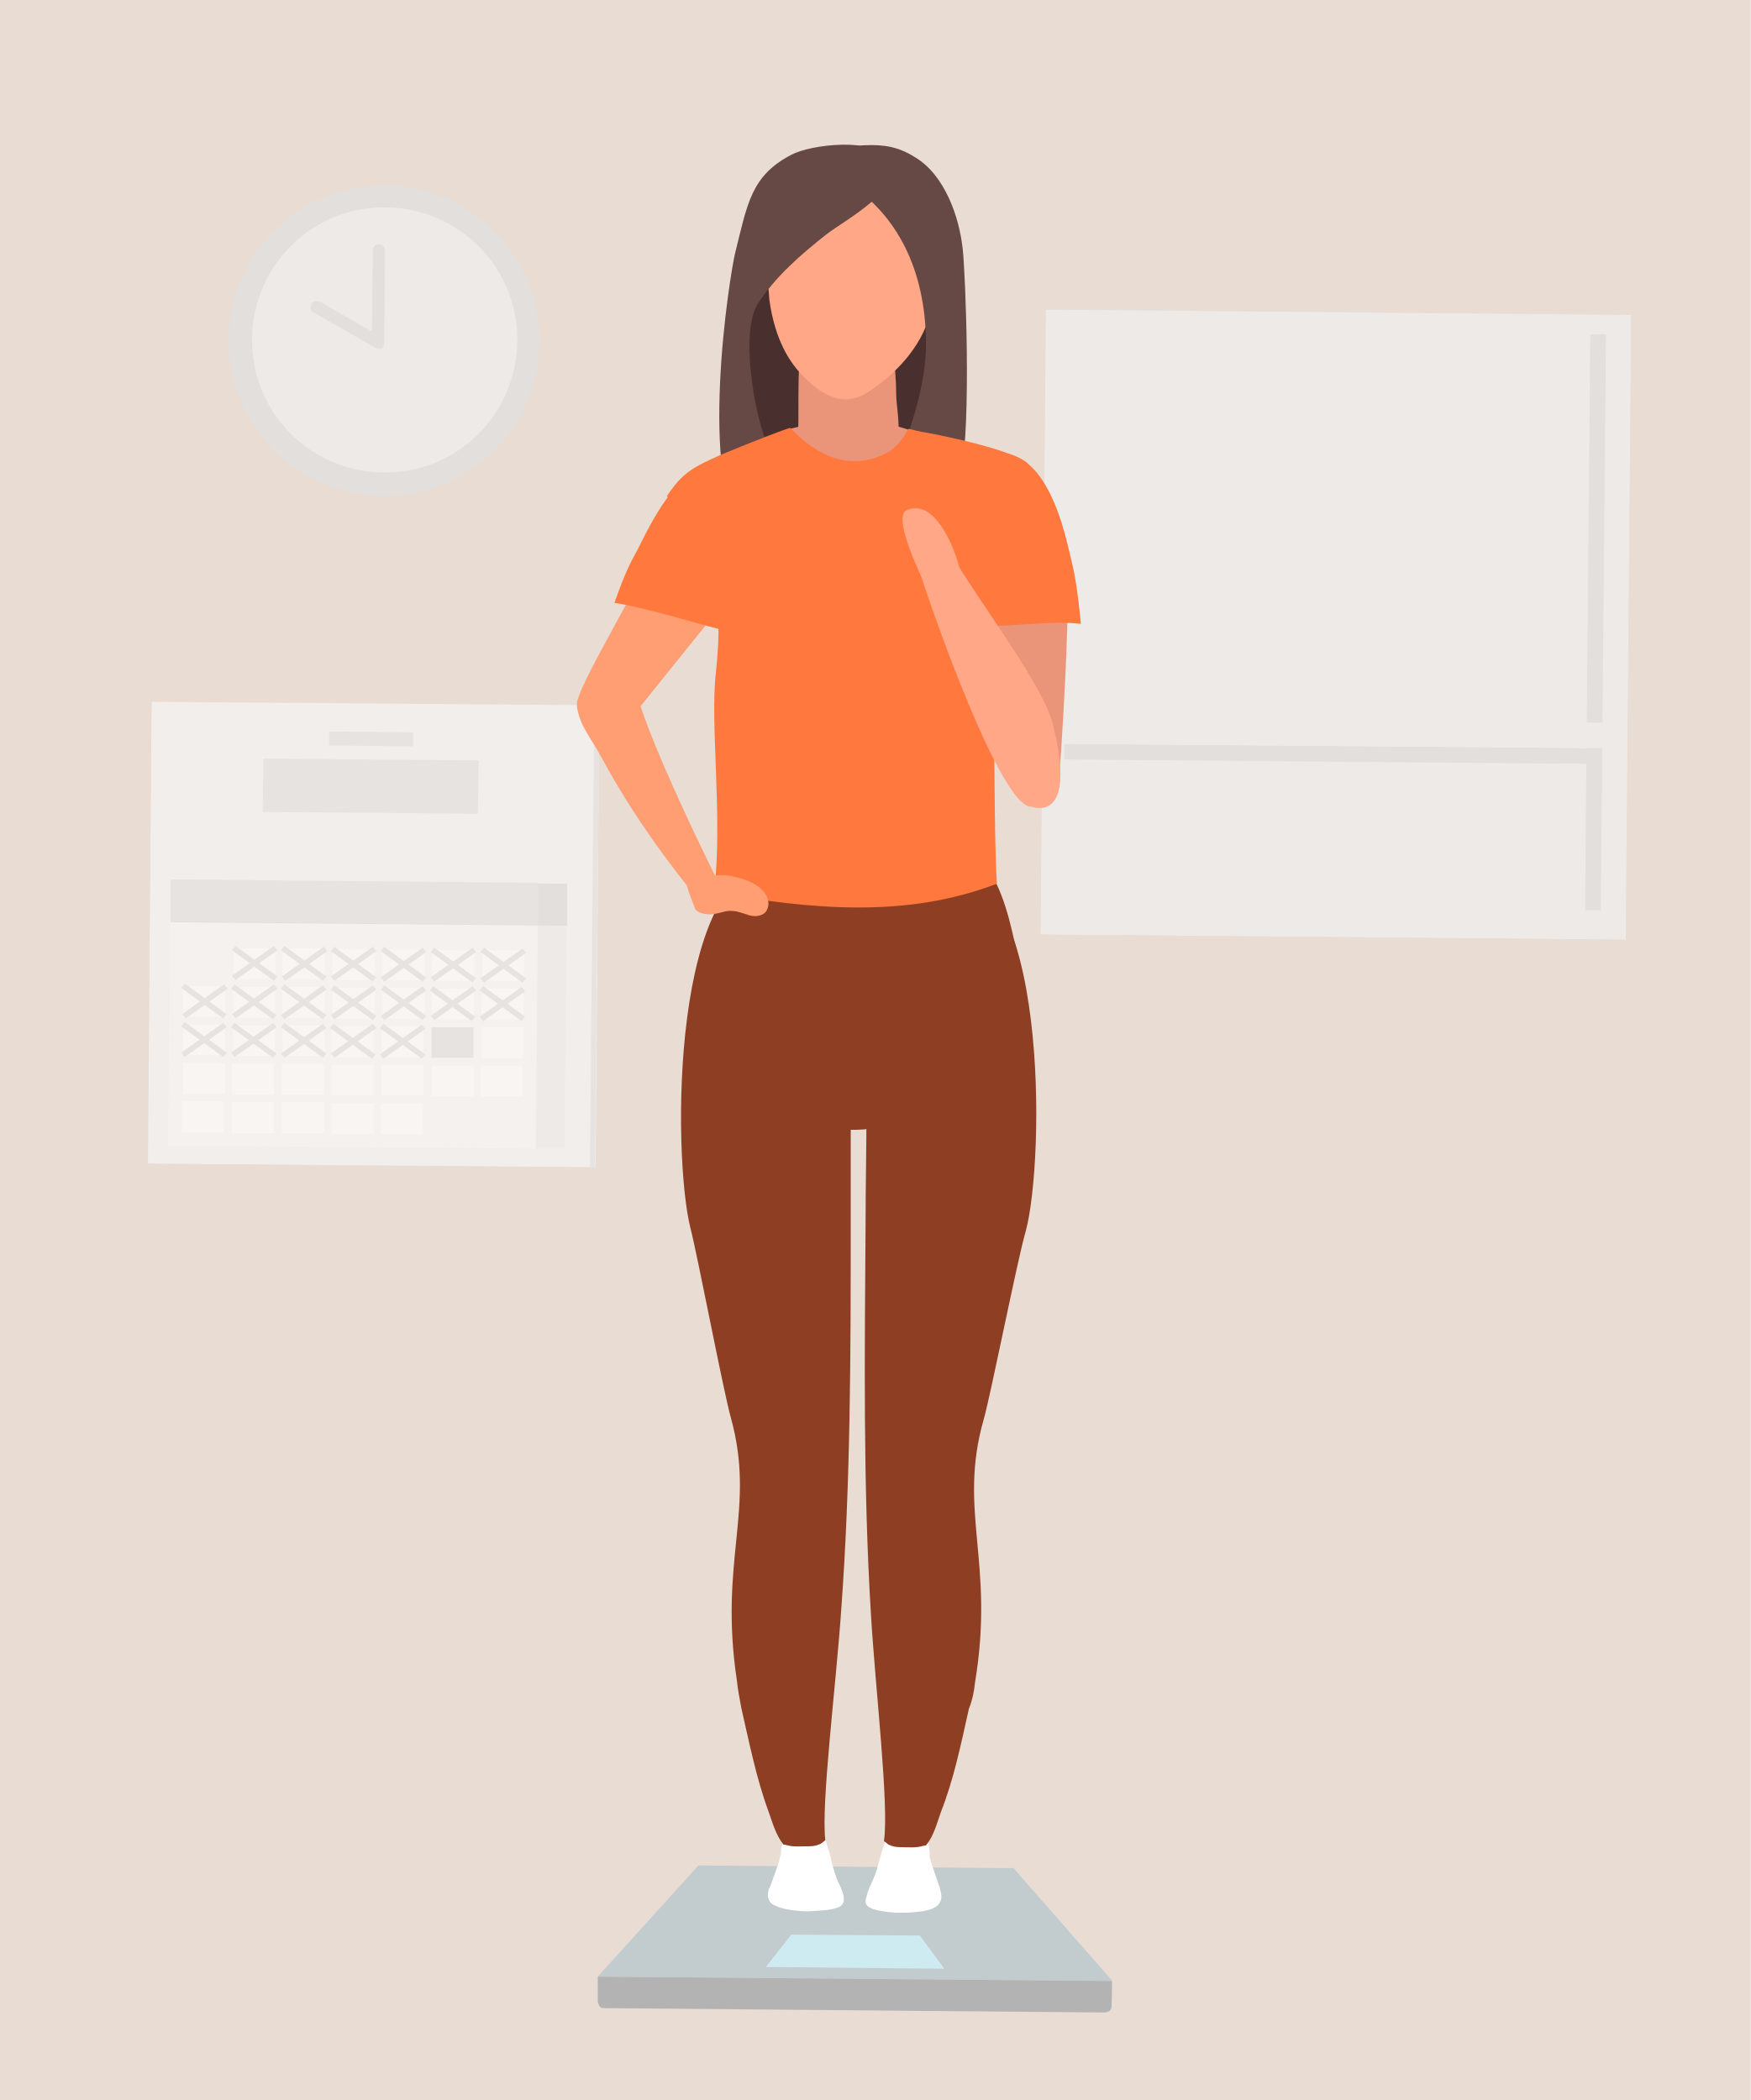
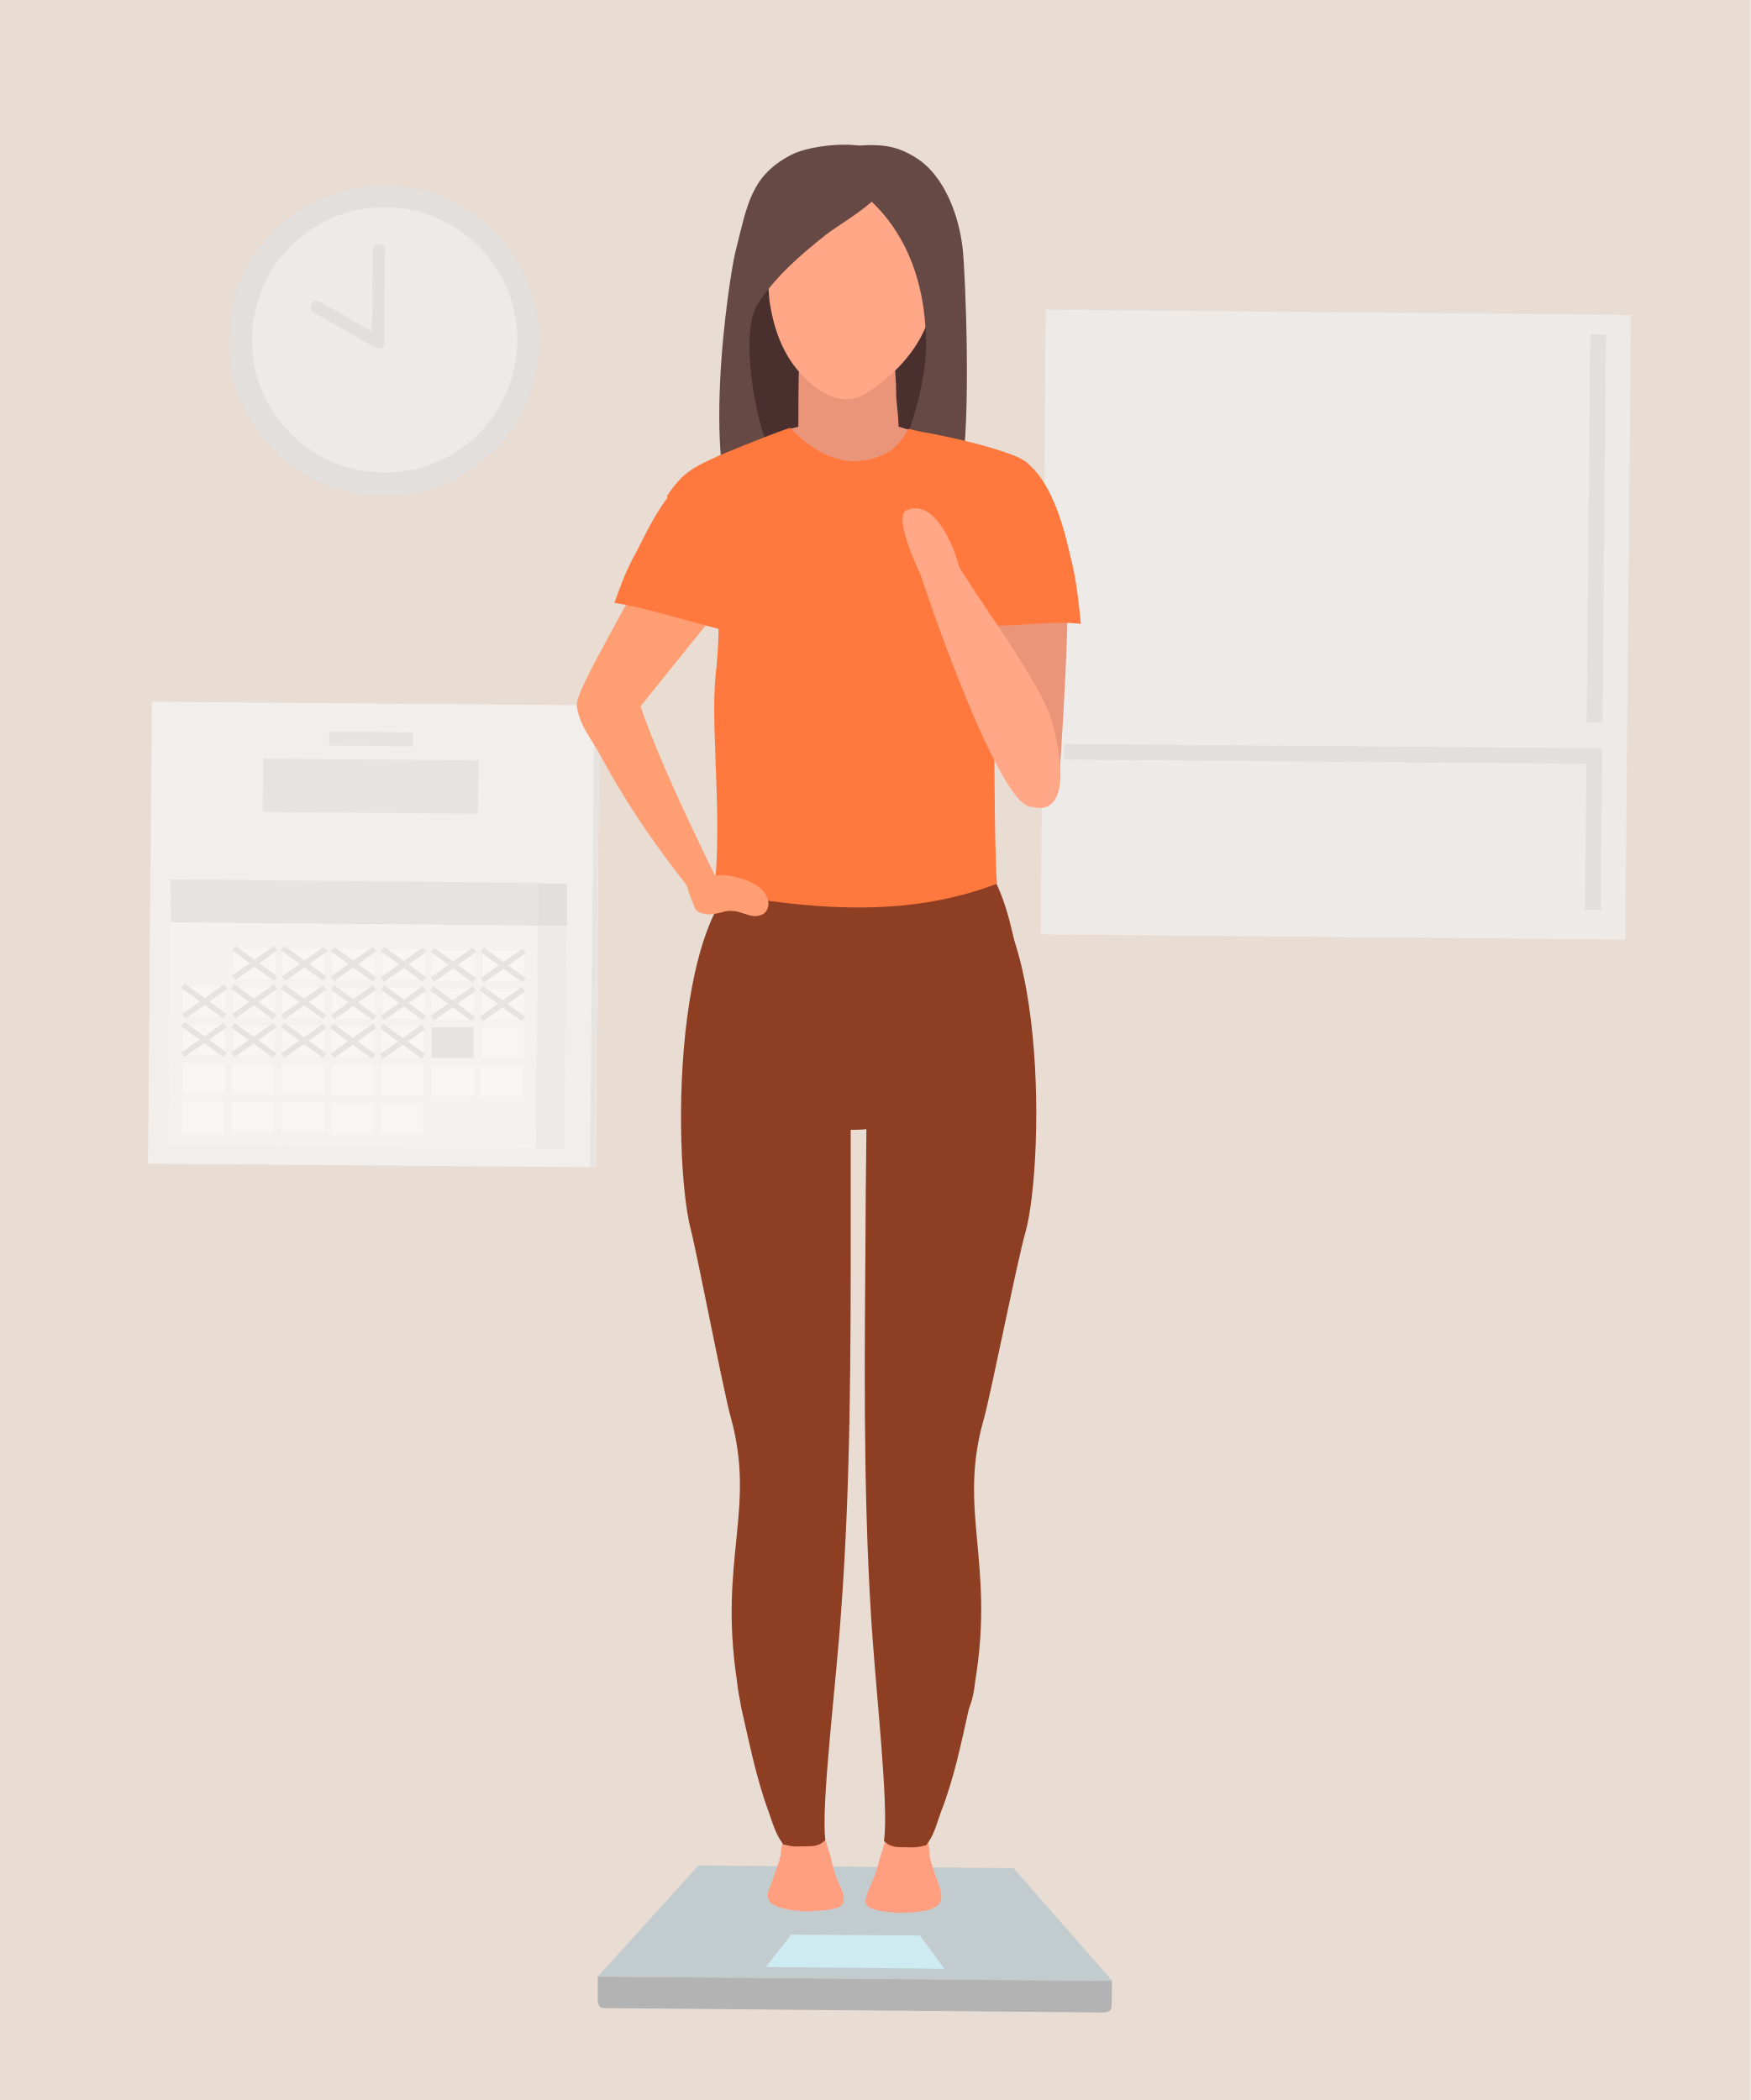
<svg xmlns="http://www.w3.org/2000/svg" xmlns:xlink="http://www.w3.org/1999/xlink" version="1.1" id="圖層_1" x="0px" y="0px" viewBox="0 0 200 240" style="enable-background:new 0 0 200 240;" xml:space="preserve">
  <style type="text/css">
	.st0{fill:#E8DCD3;}
	.st1{opacity:0.7;clip-path:url(#SVGID_2_);}
	.st2{fill:#E0E0E0;}
	.st3{fill:#F0F0F0;}
	.st4{opacity:0.7;clip-path:url(#SVGID_4_);}
	.st5{opacity:0.7;clip-path:url(#SVGID_6_);}
	.st6{fill:#F5F5F5;}
	.st7{fill:#E6E6E6;}
	.st8{fill:#FAFAFA;}
	.st9{fill:#FFFFFF;}
	.st10{clip-path:url(#SVGID_8_);}
	.st11{fill:#C2CBCE;}
	.st12{fill:#B3B3B3;}
	.st13{fill:#CEEBF2;}
	.st14{fill:#EA957A;}
- 	.st15{fill:#8E3E23;}
- 	.st16{fill:#49302E;}
- 	.st17{fill:#FFA787;}
- 	.st18{fill:#664844;}
- 	.st19{fill:#FF793E;}
- 	.st20{fill:#FF9E73;}
+ 	.st15{fill:#FF9F80;}
+ 	.st16{fill:#8E3E23;}
+ 	.st17{fill:#49302E;}
+ 	.st18{fill:#FFA787;}
+ 	.st19{fill:#664844;}
+ 	.st20{fill:#FF793E;}
+ 	.st21{fill:#FF9E73;}
</style>
  <rect class="st0" width="200" height="240" />
  <g>
-     <defs>
-       <rect id="SVGID_1_" x="26.1" y="21.1" transform="matrix(8.730663e-03 -1 1 8.730663e-03 4.6428 82.4168)" width="35.6" height="35.6" />
-     </defs>
-     <clipPath id="SVGID_2_">
-       <use xlink:href="#SVGID_1_" style="overflow:visible;" />
-     </clipPath>
-     <g class="st1">
-       <path class="st2" d="M43.7,56.7c9.8,0.1,17.9-7.8,17.9-17.6c0.1-9.8-7.8-17.9-17.6-17.9c-9.8-0.1-17.9,7.8-17.9,17.6    C26,48.5,33.9,56.6,43.7,56.7z" />
-       <path class="st3" d="M43.8,54c8.4,0.1,15.2-6.6,15.3-15c0.1-8.4-6.6-15.2-15-15.3c-8.4-0.1-15.2,6.6-15.3,15    C28.7,47.1,35.4,53.9,43.8,54z" />
-       <path class="st3" d="M43.3,28.5l-0.1,10.6l-7-4" />
-       <path class="st2" d="M43.2,39.8c-0.1,0-0.2,0-0.4-0.1l-7-4c-0.2-0.1-0.3-0.3-0.3-0.4c0-0.2,0-0.4,0.1-0.6c0.1-0.2,0.3-0.3,0.4-0.3    c0.2,0,0.4,0,0.6,0.1l5.9,3.4l0.1-9.3c0-0.2,0.1-0.4,0.2-0.5c0.1-0.1,0.3-0.2,0.5-0.2c0.2,0,0.4,0.1,0.5,0.2    c0.1,0.1,0.2,0.3,0.2,0.5l-0.1,10.6c0,0.1,0,0.3-0.1,0.4c-0.1,0.1-0.2,0.2-0.3,0.3C43.4,39.8,43.3,39.8,43.2,39.8z" />
+     <g>
+       <defs>
+         <rect id="SVGID_1_" x="26.1" y="21.1" transform="matrix(8.730331e-03 -1 1 8.730331e-03 4.6876 82.4416)" width="35.6" height="35.6" />
+       </defs>
+       <clipPath id="SVGID_2_">
+         <use xlink:href="#SVGID_1_" style="overflow:visible;" />
+       </clipPath>
+       <g class="st1">
+         <path class="st2" d="M43.7,56.7c9.8,0.1,17.9-7.8,17.9-17.6c0.1-9.8-7.8-17.9-17.6-17.9c-9.8-0.1-17.9,7.8-17.9,17.6     C26,48.5,33.9,56.6,43.7,56.7z" />
+         <path class="st3" d="M43.8,54c8.4,0.1,15.2-6.6,15.3-15s-6.6-15.2-15-15.3c-8.4-0.1-15.2,6.6-15.3,15S35.4,53.9,43.8,54z" />
+         <path class="st3" d="M43.3,28.5l-0.1,10.6l-7-4" />
+         <path class="st2" d="M43.2,39.8c-0.1,0-0.2,0-0.4-0.1l-7-4c-0.2-0.1-0.3-0.3-0.3-0.4c0-0.2,0-0.4,0.1-0.6     c0.1-0.2,0.3-0.3,0.4-0.3c0.2,0,0.4,0,0.6,0.1l5.9,3.4l0.1-9.3c0-0.2,0.1-0.4,0.2-0.5c0.1-0.1,0.3-0.2,0.5-0.2s0.4,0.1,0.5,0.2     s0.2,0.3,0.2,0.5l-0.1,10.6c0,0.1,0,0.3-0.1,0.4c-0.1,0.1-0.2,0.2-0.3,0.3C43.4,39.8,43.3,39.8,43.2,39.8z" />
+       </g>
    </g>
  </g>
  <g>
-     <defs>
-       <rect id="SVGID_3_" x="116.7" y="37.7" transform="matrix(8.730663e-03 -1 1 8.730663e-03 80.0343 223.1781)" width="71.7" height="67" />
-     </defs>
-     <clipPath id="SVGID_4_">
-       <use xlink:href="#SVGID_3_" style="overflow:visible;" />
-     </clipPath>
-     <g class="st4">
-       <path class="st2" d="M184.3,35.9l-64.5-0.6l-0.6,71.4l64.5,0.6L184.3,35.9z" />
-       <path class="st3" d="M186.4,36l-66.9-0.6l-0.6,71.4l66.9,0.6L186.4,36z" />
-       <path class="st2" d="M183.5,38.2l-1.8,0l-0.6,65.8l1.8,0L183.5,38.2z" />
-       <path class="st2" d="M121.6,85l0,1.8l60,0.5l0-1.8L121.6,85z" />
-       <path class="st3" d="M183.1,82.6L120.8,82l0,3l62.3,0.5L183.1,82.6z" />
+     <g>
+       <defs>
+         <rect id="SVGID_3_" x="116.7" y="37.7" transform="matrix(8.730331e-03 -1 1 8.730331e-03 79.9872 223.188)" width="71.7" height="67" />
+       </defs>
+       <clipPath id="SVGID_4_">
+         <use xlink:href="#SVGID_3_" style="overflow:visible;" />
+       </clipPath>
+       <g class="st4">
+         <path class="st2" d="M184.3,35.9l-64.5-0.6l-0.6,71.4l64.5,0.6L184.3,35.9z" />
+         <path class="st3" d="M186.4,36l-66.9-0.6l-0.6,71.4l66.9,0.6L186.4,36z" />
+         <path class="st2" d="M183.5,38.2h-1.8l-0.6,65.8h1.8L183.5,38.2z" />
+         <path class="st2" d="M121.6,85v1.8l60,0.5v-1.8L121.6,85z" />
+         <path class="st3" d="M183.1,82.6L120.8,82v3l62.3,0.5V82.6z" />
+       </g>
    </g>
  </g>
  <g>
-     <defs>
-       <rect id="SVGID_5_" x="16.3" y="81.2" transform="matrix(8.730663e-03 -1 1 8.730663e-03 -64.4844 148.5881)" width="52.9" height="51.2" />
-     </defs>
-     <clipPath id="SVGID_6_">
-       <use xlink:href="#SVGID_5_" style="overflow:visible;" />
-     </clipPath>
-     <g class="st5">
-       <path class="st6" d="M68.5,80.6l-51.2-0.4L16.9,133l51.2,0.4L68.5,80.6z" />
-       <path class="st7" d="M68.5,80.6l-0.6,0l-0.5,52.8l0.6,0L68.5,80.6z" />
-       <path class="st8" d="M64.8,101l-45.3-0.4l-0.3,30.3l45.3,0.4L64.8,101z" />
-       <path class="st3" d="M64.8,101l-3.3,0l-0.3,30.3l3.3,0L64.8,101z" />
-       <path class="st2" d="M64.8,101l-45.3-0.4l0,4.8l45.3,0.4L64.8,101z" />
-       <path class="st7" d="M61.5,100.9l-42-0.4l0,4.8l42,0.4L61.5,100.9z" />
-       <path class="st9" d="M31.5,108.4l-4.8,0l0,3.5l4.8,0L31.5,108.4z" />
-       <path class="st9" d="M37.1,108.4l-4.8,0l0,3.5l4.8,0L37.1,108.4z" />
-       <path class="st9" d="M42.8,108.5l-4.8,0l0,3.5l4.8,0L42.8,108.5z" />
-       <path class="st9" d="M48.5,108.5l-4.8,0l0,3.5l4.8,0L48.5,108.5z" />
-       <path class="st9" d="M54.2,108.6l-4.8,0l0,3.5l4.8,0L54.2,108.6z" />
-       <path class="st9" d="M59.9,108.6l-4.8,0l0,3.5l4.8,0L59.9,108.6z" />
-       <path class="st9" d="M25.7,112.7l-4.8,0l0,3.5l4.8,0L25.7,112.7z" />
-       <path class="st9" d="M31.4,112.8l-4.8,0l0,3.5l4.8,0L31.4,112.8z" />
-       <path class="st9" d="M37.1,112.8l-4.8,0l0,3.5l4.8,0L37.1,112.8z" />
-       <path class="st9" d="M42.8,112.9l-4.8,0l0,3.5l4.8,0L42.8,112.9z" />
-       <path class="st9" d="M48.5,112.9l-4.8,0l0,3.5l4.8,0L48.5,112.9z" />
-       <path class="st9" d="M54.1,113l-4.8,0l0,3.5l4.8,0L54.1,113z" />
-       <path class="st9" d="M59.8,113l-4.8,0l0,3.5l4.8,0L59.8,113z" />
-       <path class="st9" d="M25.7,117.1l-4.8,0l0,3.5l4.8,0L25.7,117.1z" />
-       <path class="st9" d="M31.4,117.2l-4.8,0l0,3.5l4.8,0L31.4,117.2z" />
-       <path class="st9" d="M37.1,117.2l-4.8,0l0,3.5l4.8,0L37.1,117.2z" />
-       <path class="st9" d="M42.7,117.3l-4.8,0l0,3.5l4.8,0L42.7,117.3z" />
-       <path class="st9" d="M48.4,117.3l-4.8,0l0,3.5l4.8,0L48.4,117.3z" />
-       <path class="st7" d="M54.1,117.4l-4.8,0l0,3.5l4.8,0L54.1,117.4z" />
-       <path class="st9" d="M59.8,117.4l-4.8,0l0,3.5l4.8,0L59.8,117.4z" />
-       <path class="st9" d="M25.7,121.5l-4.8,0l0,3.5l4.8,0L25.7,121.5z" />
-       <path class="st9" d="M31.3,121.6l-4.8,0l0,3.5l4.8,0L31.3,121.6z" />
-       <path class="st9" d="M37,121.6l-4.8,0l0,3.5l4.8,0L37,121.6z" />
-       <path class="st9" d="M42.7,121.7l-4.8,0l0,3.5l4.8,0L42.7,121.7z" />
-       <path class="st9" d="M48.4,121.7l-4.8,0l0,3.5l4.8,0L48.4,121.7z" />
-       <path class="st9" d="M54.1,121.8l-4.8,0l0,3.5l4.8,0L54.1,121.8z" />
-       <path class="st9" d="M59.7,121.8l-4.8,0l0,3.5l4.8,0L59.7,121.8z" />
-       <path class="st9" d="M25.6,125.9l-4.8,0l0,3.5l4.8,0L25.6,125.9z" />
-       <path class="st9" d="M31.3,126l-4.8,0l0,3.5l4.8,0L31.3,126z" />
-       <path class="st9" d="M37,126l-4.8,0l0,3.5l4.8,0L37,126z" />
-       <path class="st9" d="M42.7,126.1l-4.8,0l0,3.5l4.8,0L42.7,126.1z" />
-       <path class="st9" d="M48.3,126.1l-4.8,0l0,3.5l4.8,0L48.3,126.1z" />
-       <path class="st7" d="M26.9,108.1l-0.4,0.5l4.8,3.5l0.4-0.5L26.9,108.1z" />
-       <path class="st7" d="M31.3,108.1l-4.8,3.4l0.4,0.5l4.8-3.4L31.3,108.1z" />
-       <path class="st7" d="M32.5,108.1l-0.4,0.5l4.8,3.5l0.4-0.5L32.5,108.1z" />
-       <path class="st7" d="M37,108.2l-4.8,3.4l0.4,0.5l4.8-3.4L37,108.2z" />
-       <path class="st7" d="M38.2,108.2l-0.4,0.5l4.8,3.5l0.4-0.5L38.2,108.2z" />
-       <path class="st7" d="M42.6,108.2l-4.8,3.4l0.4,0.5l4.8-3.4L42.6,108.2z" />
-       <path class="st7" d="M43.9,108.2l-0.4,0.5l4.8,3.5l0.4-0.5L43.9,108.2z" />
-       <path class="st7" d="M48.3,108.3l-4.8,3.4l0.4,0.5l4.8-3.4L48.3,108.3z" />
-       <path class="st7" d="M49.6,108.3l-0.4,0.5l4.8,3.5l0.4-0.5L49.6,108.3z" />
-       <path class="st7" d="M54,108.3l-4.8,3.4l0.4,0.5l4.8-3.4L54,108.3z" />
-       <path class="st7" d="M55.3,108.3l-0.4,0.5l4.8,3.5l0.4-0.5L55.3,108.3z" />
-       <path class="st7" d="M59.7,108.4l-4.8,3.4l0.4,0.5l4.8-3.4L59.7,108.4z" />
-       <path class="st7" d="M55.2,112.7l-0.4,0.5l4.8,3.5l0.4-0.5L55.2,112.7z" />
-       <path class="st7" d="M59.6,112.8l-4.8,3.4l0.4,0.5l4.8-3.4L59.6,112.8z" />
-       <path class="st7" d="M49.5,112.7l-0.4,0.5l4.8,3.5l0.4-0.5L49.5,112.7z" />
-       <path class="st7" d="M54,112.7l-4.8,3.4l0.4,0.5l4.8-3.4L54,112.7z" />
-       <path class="st7" d="M43.9,112.6l-0.4,0.5l4.8,3.5l0.4-0.5L43.9,112.6z" />
-       <path class="st7" d="M48.3,112.7l-4.8,3.4l0.4,0.5l4.8-3.4L48.3,112.7z" />
-       <path class="st7" d="M38.2,112.6l-0.4,0.5l4.8,3.5l0.4-0.5L38.2,112.6z" />
-       <path class="st7" d="M42.6,112.6l-4.8,3.4l0.4,0.5l4.8-3.4L42.6,112.6z" />
-       <path class="st7" d="M32.5,112.5l-0.4,0.5l4.8,3.5l0.4-0.5L32.5,112.5z" />
-       <path class="st7" d="M36.9,112.6l-4.8,3.4l0.4,0.5l4.8-3.4L36.9,112.6z" />
-       <path class="st7" d="M26.8,112.5l-0.4,0.5l4.8,3.5l0.4-0.5L26.8,112.5z" />
-       <path class="st7" d="M31.3,112.5l-4.8,3.4l0.4,0.5l4.8-3.4L31.3,112.5z" />
-       <path class="st7" d="M21.1,112.4l-0.4,0.5l4.8,3.5l0.4-0.5L21.1,112.4z" />
-       <path class="st7" d="M25.6,112.5l-4.8,3.4l0.4,0.5l4.8-3.4L25.6,112.5z" />
-       <path class="st7" d="M21.1,116.8l-0.4,0.5l4.8,3.5l0.4-0.5L21.1,116.8z" />
-       <path class="st7" d="M25.5,116.9l-4.8,3.4l0.4,0.5l4.8-3.4L25.5,116.9z" />
-       <path class="st7" d="M26.8,116.9l-0.4,0.5l4.8,3.5l0.4-0.5L26.8,116.9z" />
-       <path class="st7" d="M31.2,116.9l-4.8,3.4l0.4,0.5l4.8-3.4L31.2,116.9z" />
-       <path class="st7" d="M32.5,116.9l-0.4,0.5l4.8,3.5l0.4-0.5L32.5,116.9z" />
-       <path class="st7" d="M36.9,117l-4.8,3.4l0.4,0.5l4.8-3.4L36.9,117z" />
-       <path class="st7" d="M38.1,117l-0.4,0.5l4.8,3.5l0.4-0.5L38.1,117z" />
-       <path class="st7" d="M42.6,117l-4.8,3.4l0.4,0.5l4.8-3.4L42.6,117z" />
-       <path class="st7" d="M43.8,117l-0.4,0.5l4.8,3.5l0.4-0.5L43.8,117z" />
-       <path class="st7" d="M48.2,117.1l-4.8,3.4l0.4,0.5l4.8-3.4L48.2,117.1z" />
-       <path class="st7" d="M54.7,86.9l-24.6-0.2l-0.1,6.1L54.6,93L54.7,86.9z" />
-       <path class="st7" d="M47.2,83.7l-9.6-0.1l0,1.6l9.6,0.1L47.2,83.7z" />
+     <g>
+       <defs>
+         <rect id="SVGID_5_" x="16.2" y="81.2" transform="matrix(8.730331e-03 -1 1 8.730331e-03 -64.4503 148.5256)" width="52.9" height="51.2" />
+       </defs>
+       <clipPath id="SVGID_6_">
+         <use xlink:href="#SVGID_5_" style="overflow:visible;" />
+       </clipPath>
+       <g class="st5">
+         <path class="st6" d="M68.5,80.6l-51.2-0.4L16.9,133l51.2,0.4L68.5,80.6z" />
+         <path class="st7" d="M68.5,80.6h-0.6l-0.5,52.8H68L68.5,80.6z" />
+         <path class="st8" d="M64.8,101l-45.3-0.4l-0.3,30.3l45.3,0.4L64.8,101z" />
+         <path class="st3" d="M64.8,101h-3.3l-0.3,30.3h3.3L64.8,101z" />
+         <path class="st2" d="M64.8,101l-45.3-0.4v4.8l45.3,0.4V101z" />
+         <path class="st7" d="M61.5,100.9l-42-0.4v4.8l42,0.4V100.9z" />
+         <path class="st9" d="M31.5,108.4h-4.8v3.5h4.8V108.4z" />
+         <path class="st9" d="M37.1,108.4h-4.8v3.5h4.8V108.4z" />
+         <path class="st9" d="M42.8,108.5H38v3.5h4.8V108.5z" />
+         <path class="st9" d="M48.5,108.5h-4.8v3.5h4.8V108.5z" />
+         <path class="st9" d="M54.2,108.6h-4.8v3.5h4.8V108.6z" />
+         <path class="st9" d="M59.9,108.6h-4.8v3.5h4.8V108.6z" />
+         <path class="st9" d="M25.7,112.7h-4.8v3.5h4.8V112.7z" />
+         <path class="st9" d="M31.4,112.8h-4.8v3.5h4.8L31.4,112.8z" />
+         <path class="st9" d="M37.1,112.8h-4.8v3.5h4.8V112.8z" />
+         <path class="st9" d="M42.8,112.9H38v3.5h4.8V112.9z" />
+         <path class="st9" d="M48.5,112.9h-4.8v3.5h4.8V112.9z" />
+         <path class="st9" d="M54.1,113h-4.8v3.5h4.8V113z" />
+         <path class="st9" d="M59.8,113H55v3.5h4.8V113z" />
+         <path class="st9" d="M25.7,117.1h-4.8v3.5h4.8V117.1z" />
+         <path class="st9" d="M31.4,117.2h-4.8v3.5h4.8L31.4,117.2z" />
+         <path class="st9" d="M37.1,117.2h-4.8v3.5h4.8V117.2z" />
+         <path class="st9" d="M42.7,117.3h-4.8v3.5h4.8V117.3z" />
+         <path class="st9" d="M48.4,117.3h-4.8v3.5h4.8V117.3z" />
+         <path class="st7" d="M54.1,117.4h-4.8v3.5h4.8V117.4z" />
+         <path class="st9" d="M59.8,117.4H55v3.5h4.8V117.4z" />
+         <path class="st9" d="M25.7,121.5h-4.8v3.5h4.8V121.5z" />
+         <path class="st9" d="M31.3,121.6h-4.8v3.5h4.8V121.6z" />
+         <path class="st9" d="M37,121.6h-4.8v3.5H37V121.6z" />
+         <path class="st9" d="M42.7,121.7h-4.8v3.5h4.8V121.7z" />
+         <path class="st9" d="M48.4,121.7h-4.8v3.5h4.8V121.7z" />
+         <path class="st9" d="M54.1,121.8h-4.8v3.5h4.8V121.8z" />
+         <path class="st9" d="M59.7,121.8h-4.8v3.5h4.8V121.8z" />
+         <path class="st9" d="M25.6,125.9h-4.8v3.5h4.8L25.6,125.9z" />
+         <path class="st9" d="M31.3,126h-4.8v3.5h4.8V126z" />
+         <path class="st9" d="M37,126h-4.8v3.5H37V126z" />
+         <path class="st9" d="M42.7,126.1h-4.8v3.5h4.8V126.1z" />
+         <path class="st9" d="M48.3,126.1h-4.8v3.5h4.8V126.1z" />
+         <path class="st7" d="M26.9,108.1l-0.4,0.5l4.8,3.5l0.4-0.5L26.9,108.1z" />
+         <path class="st7" d="M31.3,108.1l-4.8,3.4l0.4,0.5l4.8-3.4L31.3,108.1z" />
+         <path class="st7" d="M32.5,108.1l-0.4,0.5l4.8,3.5l0.4-0.5L32.5,108.1z" />
+         <path class="st7" d="M37,108.2l-4.8,3.4l0.4,0.5l4.8-3.4L37,108.2z" />
+         <path class="st7" d="M38.2,108.2l-0.4,0.5l4.8,3.5l0.4-0.5L38.2,108.2z" />
+         <path class="st7" d="M42.6,108.2l-4.8,3.4l0.4,0.5l4.8-3.4L42.6,108.2z" />
+         <path class="st7" d="M43.9,108.2l-0.4,0.5l4.8,3.5l0.4-0.5L43.9,108.2z" />
+         <path class="st7" d="M48.3,108.3l-4.8,3.4l0.4,0.5l4.8-3.4L48.3,108.3z" />
+         <path class="st7" d="M49.6,108.3l-0.4,0.5l4.8,3.5l0.4-0.5L49.6,108.3z" />
+         <path class="st7" d="M54,108.3l-4.8,3.4l0.4,0.5l4.8-3.4L54,108.3z" />
+         <path class="st7" d="M55.3,108.3l-0.4,0.5l4.8,3.5l0.4-0.5L55.3,108.3z" />
+         <path class="st7" d="M59.7,108.4l-4.8,3.4l0.4,0.5l4.8-3.4L59.7,108.4z" />
+         <path class="st7" d="M55.2,112.7l-0.4,0.5l4.8,3.5l0.4-0.5L55.2,112.7z" />
+         <path class="st7" d="M59.6,112.8l-4.8,3.4l0.4,0.5l4.8-3.4L59.6,112.8z" />
+         <path class="st7" d="M49.5,112.7l-0.4,0.5l4.8,3.5l0.4-0.5L49.5,112.7z" />
+         <path class="st7" d="M54,112.7l-4.8,3.4l0.4,0.5l4.8-3.4L54,112.7z" />
+         <path class="st7" d="M43.9,112.6l-0.4,0.5l4.8,3.5l0.4-0.5L43.9,112.6z" />
+         <path class="st7" d="M48.3,112.7l-4.8,3.4l0.4,0.5l4.8-3.4L48.3,112.7z" />
+         <path class="st7" d="M38.2,112.6l-0.4,0.5l4.8,3.5l0.4-0.5L38.2,112.6z" />
+         <path class="st7" d="M42.6,112.6l-4.8,3.4l0.4,0.5l4.8-3.4L42.6,112.6z" />
+         <path class="st7" d="M32.5,112.5l-0.4,0.5l4.8,3.5l0.4-0.5L32.5,112.5z" />
+         <path class="st7" d="M36.9,112.6l-4.8,3.4l0.4,0.5l4.8-3.4L36.9,112.6z" />
+         <path class="st7" d="M26.8,112.5l-0.4,0.5l4.8,3.5l0.4-0.5L26.8,112.5z" />
+         <path class="st7" d="M31.3,112.5l-4.8,3.4l0.4,0.5l4.8-3.4L31.3,112.5z" />
+         <path class="st7" d="M21.1,112.4l-0.4,0.5l4.8,3.5l0.4-0.5L21.1,112.4z" />
+         <path class="st7" d="M25.6,112.5l-4.8,3.4l0.4,0.5L26,113L25.6,112.5z" />
+         <path class="st7" d="M21.1,116.8l-0.4,0.5l4.8,3.5l0.4-0.5L21.1,116.8z" />
+         <path class="st7" d="M25.5,116.9l-4.8,3.4l0.4,0.5l4.8-3.4L25.5,116.9z" />
+         <path class="st7" d="M26.8,116.9l-0.4,0.5l4.8,3.5l0.4-0.5L26.8,116.9z" />
+         <path class="st7" d="M31.2,116.9l-4.8,3.4l0.4,0.5l4.8-3.4L31.2,116.9z" />
+         <path class="st7" d="M32.5,116.9l-0.4,0.5l4.8,3.5l0.4-0.5L32.5,116.9z" />
+         <path class="st7" d="M36.9,117l-4.8,3.4l0.4,0.5l4.8-3.4L36.9,117z" />
+         <path class="st7" d="M38.1,117l-0.4,0.5l4.8,3.5l0.4-0.5L38.1,117z" />
+         <path class="st7" d="M42.6,117l-4.8,3.4l0.4,0.5l4.8-3.4L42.6,117z" />
+         <path class="st7" d="M43.8,117l-0.4,0.5l4.8,3.5l0.4-0.5L43.8,117z" />
+         <path class="st7" d="M48.2,117.1l-4.8,3.4l0.4,0.5l4.8-3.4L48.2,117.1z" />
+         <path class="st7" d="M54.7,86.9l-24.6-0.2L30,92.8L54.6,93L54.7,86.9z" />
+         <path class="st7" d="M47.2,83.7l-9.6-0.1v1.6l9.6,0.1L47.2,83.7z" />
+       </g>
    </g>
  </g>
  <g>
-     <defs>
-       <rect id="SVGID_7_" x="-9.9" y="91.9" transform="matrix(8.730668e-03 -1 1 8.730668e-03 -27.1906 218.7894)" width="213.3" height="62.4" />
-     </defs>
-     <clipPath id="SVGID_8_">
-       <use xlink:href="#SVGID_7_" style="overflow:visible;" />
-     </clipPath>
-     <g class="st10">
-       <path class="st11" d="M68.3,225.9l58.8,0.5l-11.3-12.9l-36-0.3L68.3,225.9z" />
-       <path class="st12" d="M127.1,226.4l-58.8-0.5l0,2.8c0,0.2,0.1,0.4,0.2,0.6c0.2,0.2,0.4,0.2,0.6,0.2l57.1,0.5    c0.2,0,0.4-0.1,0.6-0.2c0.2-0.2,0.2-0.4,0.2-0.6L127.1,226.4z" />
-       <path class="st13" d="M87.5,224.8l20.4,0.2l-2.8-3.8l-14.7-0.1L87.5,224.8z" />
-       <path class="st14" d="M114.6,78.3c-0.7-2.6-0.9-12.8-1.3-16.3c2.8-0.6,6.3-0.9,8.4-0.8c1,5.5-0.7,27.9-0.7,28.2L114.6,78.3z" />
-       <path class="st9" d="M96.4,217.3c0,0.1-0.2,0.4-0.3,0.5c-0.2,0.1-0.5,0.5-3.2,0.6c-0.8,0.1-1.6,0-2.4-0.1    c-0.9-0.1-1.9-0.4-2.4-0.8c-0.1-0.1-0.2-0.2-0.2-0.3c-0.2-0.3-0.2-0.7-0.1-1.1c0-0.2,0.1-0.3,0.2-0.5c0.2-0.6,1.2-3.2,1.1-3.3    c0,0,0.1-0.3,0.1-0.3c0-0.4,0.2-2,0.5-1.9c0.8,0.1,1.5,0.2,2.3,0.3l0,0c0.4,0,0.9,0,1.3-0.1c0.5-0.1,0.2-0.4,0.5-0.2    c0.1,0.1,0.4-0.5,0.4-0.4c0,0.4,0.7,2.4,0.7,2.5c0,0.1,0.3,1.4,0.7,2.5c0.3,0.7,0.7,1.4,0.8,2.1C96.4,216.9,96.4,217.1,96.4,217.3    z" />
-       <path class="st15" d="M84.2,192.1c-2.1-13.9,2.2-19.6-0.7-30.1c-0.8-2.8-3.8-18.5-4.6-21.6c-2.1-8.2-2.3-42.2,10.1-41.7    c2.6,0.1,2.8,11.9,4.5,13.8c3.5,3.9,3.7,9.4,3.7,14.5c0,4.2,0,8.4,0,12.6c0,14.9,0,29.8-1.1,44.6c-0.6,8.6-2.3,22-1.8,26.1    c0,0-0.1,0.1-0.5,0.4c-0.4,0.2-0.8,0.3-1.3,0.3l0,0c-0.9,0-1.8,0.1-2.5-0.1c0,0-0.4-0.1-0.5-0.1c-0.9-1.2-1.2-2.4-1.7-3.8    c-1.4-3.8-2.2-7.9-3.1-11.8C84.5,194.1,84.3,193.1,84.2,192.1C84.2,192.1,84.2,192.2,84.2,192.1L84.2,192.1z" />
-       <path class="st9" d="M99,216.8c0.1-0.6,0.5-1.4,0.8-2.1c0.5-1.1,0.7-2.4,0.8-2.5c0-0.2,0.7-2.1,0.7-2.5c0-0.1,0.3,0.5,0.4,0.4    c0.3-0.2,0.1,0.1,0.5,0.2c0.4,0.1,0.9,0.1,1.3,0.1l0,0c0.8,0,1.5-0.1,2.3-0.2c0.3,0,0.5,1.6,0.4,2c0,0,0.1,0.3,0.1,0.3    c0,0.2,0.9,2.7,1.1,3.3c0,0.2,0.1,0.3,0.1,0.5c0.1,0.4,0.1,0.7-0.1,1.1c-0.1,0.1-0.1,0.2-0.2,0.3c-0.5,0.5-1.4,0.7-2.4,0.8    c-0.8,0.1-1.6,0.1-2.4,0.1c-2.7-0.2-3-0.6-3.2-0.7c-0.1-0.1-0.3-0.3-0.3-0.5C98.9,217.2,98.9,217,99,216.8z" />
-       <path class="st15" d="M111.4,192.3c2.3-13.8-2-19.6,1-30.1c0.8-2.8,3.9-18.5,4.8-21.5c2.2-8.2,2.6-42.2-9.7-41.8    c-2.6,0.1-2.9,11.9-4.6,13.7c-3.6,3.8-3.8,9.4-3.9,14.5c0,4.2-0.1,8.4-0.1,12.6c-0.1,14.9-0.3,29.8,0.6,44.6    c0.5,8.6,2.1,22,1.5,26.1c0,0,0.1,0.1,0.5,0.4c0.4,0.2,0.8,0.3,1.3,0.3l0,0c0.9,0,1.8,0.1,2.5-0.1c0,0,0.4-0.1,0.5-0.1    c0.9-1.1,1.2-2.4,1.7-3.8c1.5-3.8,2.3-7.8,3.2-11.8C111.1,194.3,111.3,193.3,111.4,192.3C111.4,192.3,111.4,192.4,111.4,192.3    L111.4,192.3z" />
-       <path class="st15" d="M78.4,124.2c-0.4-3.2,0.6-10.8,1.4-13.9c0.8-3.1,1.3-4.6,4.3-6.2c3.2-1.7,7-1.7,10.6-1.7    c4.9,0,10.4-4,15.2-2.9c1.5,0.3,1.6-0.3,2.6,0.9c0.5,0.5,1.1,0.1,1.4,0.7c2.9,6.2,3.4,17.6,3.7,19.8c0.4,2.5,0.2,6.6-0.5,10.1    c-0.8,3.8-6.9-5.5-10.8-4.2c-4,1.4-5.6,2.5-9.8,2.3c-1.9-0.1-4.7,12.6-6.5,12C81.4,138.6,79.7,134.5,78.4,124.2z" />
-       <path class="st16" d="M109.5,41.7c0,3.3-0.3,7-2.7,9.3c-2.2,2.1-5.5,2.2-8.4,2.2l-4.2,0c-2.5,0-5.2,0-7.3-1.4    c-2.4-1.6-3.7-4.6-3.8-7.6c-0.1-3,0.8-5.9,1.7-8.7c0.9-2.5,1.9-5.1,4.1-6.4c1.8-1.1,3.9-1.1,6-1.1c1.9,0,3.9,0,5.6,0.9    c1.3,0.7,2.4,1.7,3.8,2.3c1.3,0.5,2.4,1,3.3,2.1C109.4,35.8,109.6,39,109.5,41.7z" />
-       <path class="st14" d="M91.2,49.2c0,0.8,0.7-0.7,1.6-0.3c0.4,0.2,0.8,0.2,1.2,0.2l4.8,0c0.5,0,2.5,2.1,3,1.9    c1.5-0.5,0.6-4.4,0.6-5.8c0-3.4-0.6-6.7-1.2-10c0-0.2-0.1-0.4-0.3-0.5c-0.2-0.1-0.5-0.1-0.8-0.1c-3.1,0.6-7.1,0.4-8.2,2.9    C91,39.8,91.3,46.8,91.2,49.2z" />
-       <path class="st17" d="M91.4,42.6c-2.1-2.3-3.1-5.4-3.5-8.4c-0.3-3.1,0-6.2,0.4-9.2c0.3-2.1,3.1-6.8,9.3-6.7c6.9,0.2,8.3,4.7,9,7.2    c0.6,2,0.4,4.7,0.2,6.8c-0.1,1.3-0.2,2.6-0.6,3.8c-1,3.6-3.9,6.7-7,8.7C96.3,46.7,93.7,45.1,91.4,42.6z" />
-       <path class="st18" d="M94.4,26.8c-2.9,2.3-5.8,4.8-7.8,7.9c-2,3.1-0.5,11.9,0.8,15.4c0.8,2,1.6,0.4,2.7,2.3    c1.1,1.8-0.2,2.5-1.1,4.4c-0.3,0.6-0.8,1.1-1.5,1.2c-0.6,0-1.1-0.3-1.6-0.7c-3.5-2.6,2.2,7.8-0.7,4.4c-5.6-6.7-1.8-30.4-1.2-32.8    c1.4-5.6,1.8-8.8,6.4-11.2c2.2-1.2,9.6-2.1,11.2,0.6C103.5,21.5,96.6,25.1,94.4,26.8z" />
-       <path class="st18" d="M105.8,39c-0.1-8.2-3.3-14.4-8.8-18c-1.6-1-2.1-2.9-0.4-3.8c0.6-0.3,1.5-0.6,2.2-0.6    c2.3-0.1,3.9,0.2,5.8,1.4c3.3,2,5,6.7,5.4,10.5c0.3,2.7,1,19.7-0.2,25.6c-0.7,3.5,3.9,0.9,2.4,1.8c-1.2,0.8-2.5,1.7-3.9,1.9    c-4.5,0.9-7-1.7-6.1-4.1C103.8,49.8,105.9,44,105.8,39z" />
-       <path class="st14" d="M101.6,51.7c-4.4,2.5-8.4,0.4-11.3-2.7c2.5-0.6,4.9-1.2,6.4-1.6c1.2-0.3,1.6,0.5,2.5,0.5    c0.7,0,2.6,0.6,4.6,1.2C103.2,50.2,102.5,51.1,101.6,51.7z" />
-       <path class="st19" d="M81.8,76.8c0.2-1.8,0.3-3.6,0.3-5.1c-1-5.8-3-11.2-5.9-15c1.9-2.9,3.3-3.4,6.1-4.7c4.1-1.7,7.5-3,8-3.1    c2.9,3.1,6.9,5.2,11.3,2.7c0.9-0.6,1.6-1.5,2.2-2.6c0.4,0.1,1.6,0.4,1.8,0.4c1.8,0.3,11.1,2.2,12,3.8c-0.1,0.1,0.6,4.1,0.6,5.6    c-2,3.9-2.1,6.1-3.1,7.5c-1,1.5-1.2,1.7-2.2,4c0.1,2.2,0.3,4.4,0.4,6.5c0.5,8,0.2,17.4,0.6,24.2c-10.5,4-21.2,2.9-32.3,1    C82.6,93.1,81.1,82.9,81.8,76.8z" />
-       <path class="st19" d="M110.7,56.2c-0.9-2.7,2.1-4.5,2.5-4.3c6.6-1.3,8.6,9.7,9.2,12.1c0.6,2.3,0.9,5.3,1.1,7.3    c-3.4-0.4-7.1,0.3-10.4,0.2C110.9,64.2,111.5,58.2,110.7,56.2z" />
-       <path class="st17" d="M103.6,58.3c3.3-1.4,5.4,4.5,5.8,5.8c0.7,2.5,2,7.9,0.1,9.4C109.2,73.7,101.1,59.4,103.6,58.3z" />
-       <path class="st17" d="M117.9,92.2c-3.9,0.5-14-29.6-13.8-30.3c0-0.1,2.9-2.1,3.3-1.1c1.7,4.5,11.6,16.7,12.9,22    C123.2,94.3,117.9,92.2,117.9,92.2z" />
-       <path class="st20" d="M83.9,67.4L73.2,80.7c0,0,1.4,5,8.9,20.2c0.3,0.6,2.1,1.5,1.6,1.8c-1.3,0.9-1.5,0.7-2.8,1.6    c-2.1-2.8-7.4-8.9-12.1-17.6c-1.4-2.6-2.5-3.6-2.9-6c-0.3-1.8,7.3-13.8,9.5-19.4C78.5,63.4,80.2,66.7,83.9,67.4z" />
-       <path class="st20" d="M84.3,100.3c0.8,0.2,1.6,0.5,2.3,1c0.7,0.5,1.2,1.2,1.2,2c0,0.3-0.1,0.6-0.3,0.9c-0.5,0.6-1.5,0.6-2.2,0.3    c-0.7-0.2-1.1-0.4-1.9-0.4c-0.7,0-1,0.3-2.3,0.4c-0.8,0-1.6-0.3-1.7-0.7c-1.9-4.8-0.5-2.3,0.6-3C81.3,99.8,83,99.9,84.3,100.3z" />
-       <path class="st19" d="M86,58.6c1.6-2.4-1.5-5.1-1.9-5c-6-2.9-10.2,7.3-11.4,9.5c-1.2,2.1-1.8,3.9-2.5,5.8c3.4,0.5,8.8,2.2,12,3    C86.2,65.4,84.7,60.4,86,58.6z" />
+     <g>
+       <defs>
+         <rect id="SVGID_7_" x="-9.9" y="91.9" transform="matrix(8.730335e-03 -1 1 8.730335e-03 -27.2 218.7897)" width="213.3" height="62.4" />
+       </defs>
+       <clipPath id="SVGID_8_">
+         <use xlink:href="#SVGID_7_" style="overflow:visible;" />
+       </clipPath>
+       <g class="st10">
+         <path class="st11" d="M68.3,225.9l58.8,0.5l-11.3-12.9l-36-0.3L68.3,225.9z" />
+         <path class="st12" d="M127.1,226.4l-58.8-0.5v2.8c0,0.2,0.1,0.4,0.2,0.6c0.2,0.2,0.4,0.2,0.6,0.2l57.1,0.5c0.2,0,0.4-0.1,0.6-0.2     c0.2-0.2,0.2-0.4,0.2-0.6L127.1,226.4z" />
+         <path class="st13" d="M87.5,224.8l20.4,0.2l-2.8-3.8l-14.7-0.1L87.5,224.8z" />
+         <path class="st14" d="M114.6,78.3c-0.7-2.6-0.9-12.8-1.3-16.3c2.8-0.6,6.3-0.9,8.4-0.8c1,5.5-0.7,27.9-0.7,28.2L114.6,78.3z" />
+         <path class="st15" d="M96.4,217.3c0,0.1-0.2,0.4-0.3,0.5c-0.2,0.1-0.5,0.5-3.2,0.6c-0.8,0.1-1.6,0-2.4-0.1     c-0.9-0.1-1.9-0.4-2.4-0.8c-0.1-0.1-0.2-0.2-0.2-0.3c-0.2-0.3-0.2-0.7-0.1-1.1c0-0.2,0.1-0.3,0.2-0.5c0.2-0.6,1.2-3.2,1.1-3.3     l0.1-0.3c0-0.4,0.2-2,0.5-1.9c0.8,0.1,1.5,0.2,2.3,0.3l0,0c0.4,0,0.9,0,1.3-0.1c0.5-0.1,0.2-0.4,0.5-0.2c0.1,0.1,0.4-0.5,0.4-0.4     c0,0.4,0.7,2.4,0.7,2.5s0.3,1.4,0.7,2.5c0.3,0.7,0.7,1.4,0.8,2.1C96.4,216.9,96.4,217.1,96.4,217.3z" />
+         <path class="st16" d="M84.2,192.1c-2.1-13.9,2.2-19.6-0.7-30.1c-0.8-2.8-3.8-18.5-4.6-21.6c-2.1-8.2-2.3-42.2,10.1-41.7     c2.6,0.1,2.8,11.9,4.5,13.8c3.5,3.9,3.7,9.4,3.7,14.5c0,4.2,0,8.4,0,12.6c0,14.9,0,29.8-1.1,44.6c-0.6,8.6-2.3,22-1.8,26.1     c0,0-0.1,0.1-0.5,0.4c-0.4,0.2-0.8,0.3-1.3,0.3l0,0c-0.9,0-1.8,0.1-2.5-0.1c0,0-0.4-0.1-0.5-0.1c-0.9-1.2-1.2-2.4-1.7-3.8     c-1.4-3.8-2.2-7.9-3.1-11.8C84.5,194.1,84.3,193.1,84.2,192.1C84.2,192.1,84.2,192.2,84.2,192.1L84.2,192.1z" />
+         <path class="st15" d="M99,216.8c0.1-0.6,0.5-1.4,0.8-2.1c0.5-1.1,0.7-2.4,0.8-2.5c0-0.2,0.7-2.1,0.7-2.5c0-0.1,0.3,0.5,0.4,0.4     c0.3-0.2,0.1,0.1,0.5,0.2c0.4,0.1,0.9,0.1,1.3,0.1l0,0c0.8,0,1.5-0.1,2.3-0.2c0.3,0,0.5,1.6,0.4,2l0.1,0.3c0,0.2,0.9,2.7,1.1,3.3     c0,0.2,0.1,0.3,0.1,0.5c0.1,0.4,0.1,0.7-0.1,1.1c-0.1,0.1-0.1,0.2-0.2,0.3c-0.5,0.5-1.4,0.7-2.4,0.8c-0.8,0.1-1.6,0.1-2.4,0.1     c-2.7-0.2-3-0.6-3.2-0.7c-0.1-0.1-0.3-0.3-0.3-0.5C98.9,217.2,98.9,217,99,216.8z" />
+         <path class="st16" d="M111.4,192.3c2.3-13.8-2-19.6,1-30.1c0.8-2.8,3.9-18.5,4.8-21.5c2.2-8.2,2.6-42.2-9.7-41.8     c-2.6,0.1-2.9,11.9-4.6,13.7c-3.6,3.8-3.8,9.4-3.9,14.5c0,4.2-0.1,8.4-0.1,12.6c-0.1,14.9-0.3,29.8,0.6,44.6     c0.5,8.6,2.1,22,1.5,26.1c0,0,0.1,0.1,0.5,0.4c0.4,0.2,0.8,0.3,1.3,0.3l0,0c0.9,0,1.8,0.1,2.5-0.1c0,0,0.4-0.1,0.5-0.1     c0.9-1.1,1.2-2.4,1.7-3.8c1.5-3.8,2.3-7.8,3.2-11.8C111.1,194.3,111.3,193.3,111.4,192.3C111.4,192.3,111.4,192.4,111.4,192.3     L111.4,192.3z" />
+         <path class="st16" d="M78.4,124.2c-0.4-3.2,0.6-10.8,1.4-13.9s1.3-4.6,4.3-6.2c3.2-1.7,7-1.7,10.6-1.7c4.9,0,10.4-4,15.2-2.9     c1.5,0.3,1.6-0.3,2.6,0.9c0.5,0.5,1.1,0.1,1.4,0.7c2.9,6.2,3.4,17.6,3.7,19.8c0.4,2.5,0.2,6.6-0.5,10.1     c-0.8,3.8-6.9-5.5-10.8-4.2c-4,1.4-5.6,2.5-9.8,2.3c-1.9-0.1-4.7,12.6-6.5,12C81.4,138.6,79.7,134.5,78.4,124.2z" />
+         <path class="st17" d="M109.5,41.7c0,3.3-0.3,7-2.7,9.3c-2.2,2.1-5.5,2.2-8.4,2.2h-4.2c-2.5,0-5.2,0-7.3-1.4     c-2.4-1.6-3.7-4.6-3.8-7.6c-0.1-3,0.8-5.9,1.7-8.7c0.9-2.5,1.9-5.1,4.1-6.4c1.8-1.1,3.9-1.1,6-1.1c1.9,0,3.9,0,5.6,0.9     c1.3,0.7,2.4,1.7,3.8,2.3c1.3,0.5,2.4,1,3.3,2.1C109.4,35.8,109.6,39,109.5,41.7z" />
+         <path class="st14" d="M91.2,49.2c0,0.8,0.7-0.7,1.6-0.3c0.4,0.2,0.8,0.2,1.2,0.2h4.8c0.5,0,2.5,2.1,3,1.9     c1.5-0.5,0.6-4.4,0.6-5.8c0-3.4-0.6-6.7-1.2-10c0-0.2-0.1-0.4-0.3-0.5c-0.2-0.1-0.5-0.1-0.8-0.1C97,35.2,93,35,91.9,37.5     C91,39.8,91.3,46.8,91.2,49.2z" />
+         <path class="st18" d="M91.4,42.6c-2.1-2.3-3.1-5.4-3.5-8.4c-0.3-3.1,0-6.2,0.4-9.2c0.3-2.1,3.1-6.8,9.3-6.7     c6.9,0.2,8.3,4.7,9,7.2c0.6,2,0.4,4.7,0.2,6.8c-0.1,1.3-0.2,2.6-0.6,3.8c-1,3.6-3.9,6.7-7,8.7C96.3,46.7,93.7,45.1,91.4,42.6z" />
+         <path class="st19" d="M94.4,26.8c-2.9,2.3-5.8,4.8-7.8,7.9c-2,3.1-0.5,11.9,0.8,15.4c0.8,2,1.6,0.4,2.7,2.3     c1.1,1.8-0.2,2.5-1.1,4.4c-0.3,0.6-0.8,1.1-1.5,1.2c-0.6,0-1.1-0.3-1.6-0.7c-3.5-2.6,2.2,7.8-0.7,4.4C79.6,55,83.4,31.3,84,28.9     c1.4-5.6,1.8-8.8,6.4-11.2c2.2-1.2,9.6-2.1,11.2,0.6C103.5,21.5,96.6,25.1,94.4,26.8z" />
+         <path class="st19" d="M105.8,39c-0.1-8.2-3.3-14.4-8.8-18c-1.6-1-2.1-2.9-0.4-3.8c0.6-0.3,1.5-0.6,2.2-0.6     c2.3-0.1,3.9,0.2,5.8,1.4c3.3,2,5,6.7,5.4,10.5c0.3,2.7,1,19.7-0.2,25.6c-0.7,3.5,3.9,0.9,2.4,1.8c-1.2,0.8-2.5,1.7-3.9,1.9     c-4.5,0.9-7-1.7-6.1-4.1C103.8,49.8,105.9,44,105.8,39z" />
+         <path class="st14" d="M101.6,51.7c-4.4,2.5-8.4,0.4-11.3-2.7c2.5-0.6,4.9-1.2,6.4-1.6c1.2-0.3,1.6,0.5,2.5,0.5     c0.7,0,2.6,0.6,4.6,1.2C103.2,50.2,102.5,51.1,101.6,51.7z" />
+         <path class="st20" d="M81.8,76.8c0.2-1.8,0.3-3.6,0.3-5.1c-1-5.8-3-11.2-5.9-15c1.9-2.9,3.3-3.4,6.1-4.7c4.1-1.7,7.5-3,8-3.1     c2.9,3.1,6.9,5.2,11.3,2.7c0.9-0.6,1.6-1.5,2.2-2.6c0.4,0.1,1.6,0.4,1.8,0.4c1.8,0.3,11.1,2.2,12,3.8c-0.1,0.1,0.6,4.1,0.6,5.6     c-2,3.9-2.1,6.1-3.1,7.5c-1,1.5-1.2,1.7-2.2,4c0.1,2.2,0.3,4.4,0.4,6.5c0.5,8,0.2,17.4,0.6,24.2c-10.5,4-21.2,2.9-32.3,1     C82.6,93.1,81.1,82.9,81.8,76.8z" />
+         <path class="st20" d="M110.7,56.2c-0.9-2.7,2.1-4.5,2.5-4.3c6.6-1.3,8.6,9.7,9.2,12.1c0.6,2.3,0.9,5.3,1.1,7.3     c-3.4-0.4-7.1,0.3-10.4,0.2C110.9,64.2,111.5,58.2,110.7,56.2z" />
+         <path class="st18" d="M103.6,58.3c3.3-1.4,5.4,4.5,5.8,5.8c0.7,2.5,2,7.9,0.1,9.4C109.2,73.7,101.1,59.4,103.6,58.3z" />
+         <path class="st18" d="M117.9,92.2c-3.9,0.5-14-29.6-13.8-30.3c0-0.1,2.9-2.1,3.3-1.1c1.7,4.5,11.6,16.7,12.9,22     C123.2,94.3,117.9,92.2,117.9,92.2z" />
+         <path class="st21" d="M83.9,67.4L73.2,80.7c0,0,1.4,5,8.9,20.2c0.3,0.6,2.1,1.5,1.6,1.8c-1.3,0.9-1.5,0.7-2.8,1.6     c-2.1-2.8-7.4-8.9-12.1-17.6c-1.4-2.6-2.5-3.6-2.9-6c-0.3-1.8,7.3-13.8,9.5-19.4C78.5,63.4,80.2,66.7,83.9,67.4z" />
+         <path class="st21" d="M84.3,100.3c0.8,0.2,1.6,0.5,2.3,1c0.7,0.5,1.2,1.2,1.2,2c0,0.3-0.1,0.6-0.3,0.9c-0.5,0.6-1.5,0.6-2.2,0.3     c-0.7-0.2-1.1-0.4-1.9-0.4c-0.7,0-1,0.3-2.3,0.4c-0.8,0-1.6-0.3-1.7-0.7c-1.9-4.8-0.5-2.3,0.6-3C81.3,99.8,83,99.9,84.3,100.3z" />
+         <path class="st20" d="M86,58.6c1.6-2.4-1.5-5.1-1.9-5c-6-2.9-10.2,7.3-11.4,9.5c-1.2,2.1-1.8,3.9-2.5,5.8c3.4,0.5,8.8,2.2,12,3     C86.2,65.4,84.7,60.4,86,58.6z" />
+       </g>
    </g>
  </g>
</svg>
